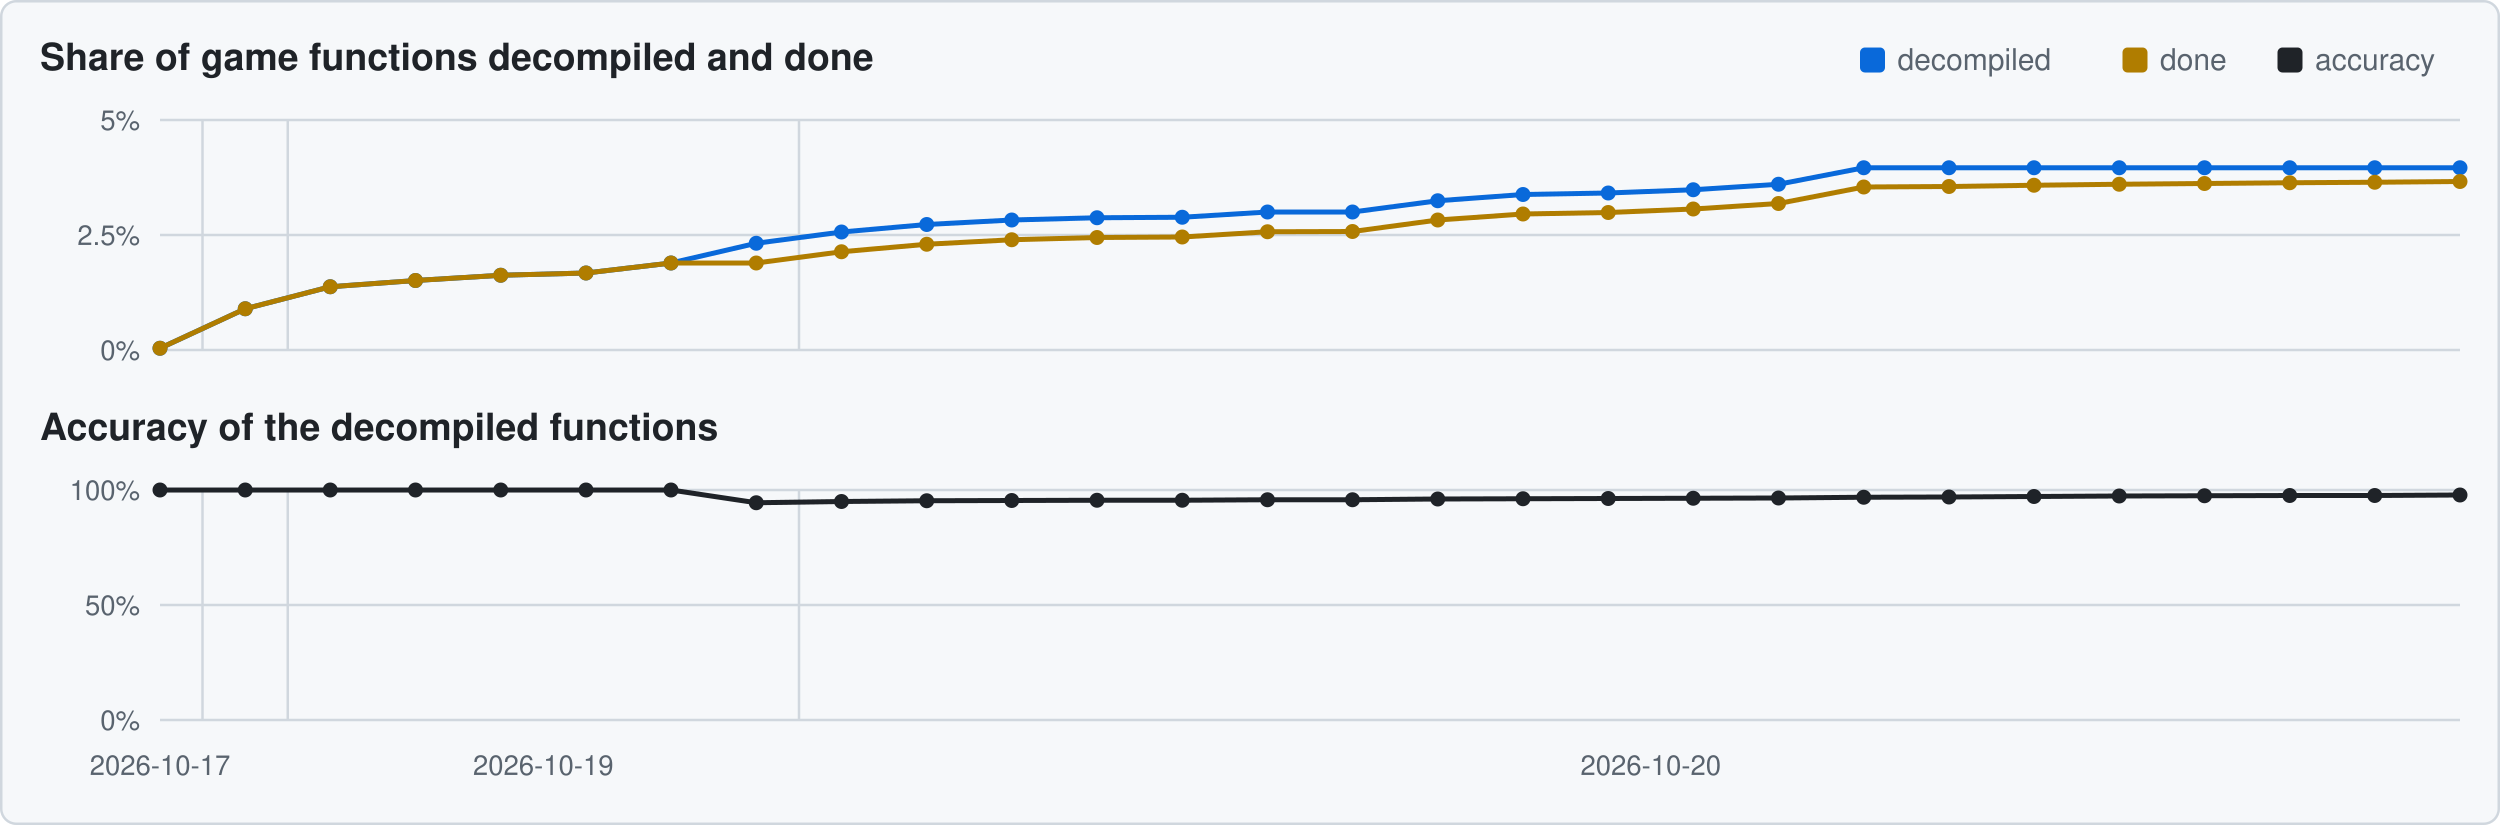
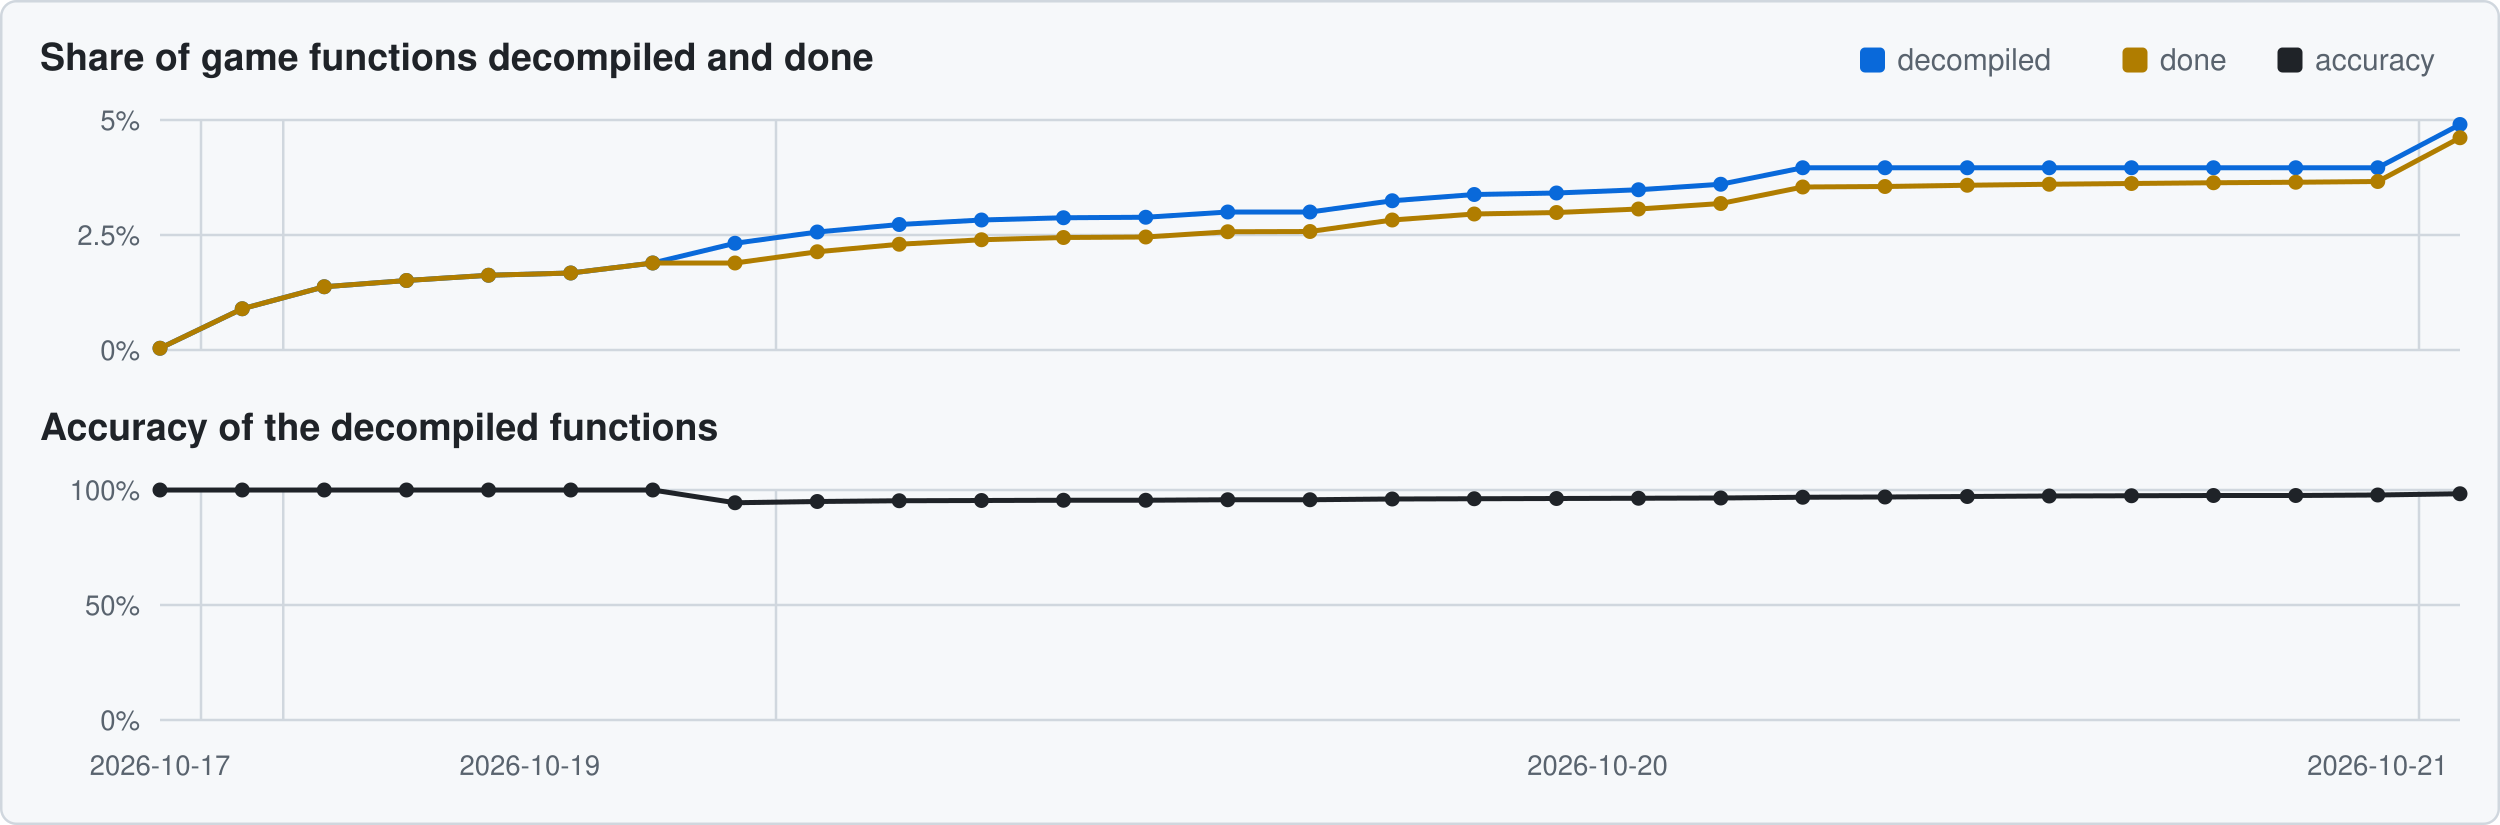
<svg xmlns="http://www.w3.org/2000/svg" viewBox="0 0 1000 330" width="1000" height="330">
  <rect x="0.5" y="0.5" width="999" height="329" rx="6" fill="#f6f8fa" stroke="#d0d7de" />
  <text x="16" y="28" font-family="Segoe UI,Helvetica,Arial,sans-serif" font-size="15" font-weight="600" fill="#1f2328">Share of game functions decompiled and done</text>
  <text x="16" y="176" font-family="Segoe UI,Helvetica,Arial,sans-serif" font-size="15" font-weight="600" fill="#1f2328">Accuracy of the decompiled functions</text>
  <rect x="911" y="19" width="10" height="10" rx="2" fill="#1f2328" />
  <text x="926" y="28" font-family="Segoe UI,Helvetica,Arial,sans-serif" font-size="12" fill="#59636e">accuracy</text>
  <rect x="849" y="19" width="10" height="10" rx="2" fill="#b07d00" />
  <text x="864" y="28" font-family="Segoe UI,Helvetica,Arial,sans-serif" font-size="12" fill="#59636e">done</text>
  <rect x="744" y="19" width="10" height="10" rx="2" fill="#0969da" />
  <text x="759" y="28" font-family="Segoe UI,Helvetica,Arial,sans-serif" font-size="12" fill="#59636e">decompiled</text>
  <line x1="64" y1="140.0" x2="984" y2="140.0" stroke="#d0d7de" stroke-width="1" />
  <text x="56" y="144.0" text-anchor="end" font-family="Segoe UI,Helvetica,Arial,sans-serif" font-size="11" fill="#59636e">0%</text>
  <line x1="64" y1="94.0" x2="984" y2="94.0" stroke="#d0d7de" stroke-width="1" />
  <text x="56" y="98.0" text-anchor="end" font-family="Segoe UI,Helvetica,Arial,sans-serif" font-size="11" fill="#59636e">2.5%</text>
  <line x1="64" y1="48.0" x2="984" y2="48.0" stroke="#d0d7de" stroke-width="1" />
  <text x="56" y="52.0" text-anchor="end" font-family="Segoe UI,Helvetica,Arial,sans-serif" font-size="11" fill="#59636e">5%</text>
-   <line x1="81.0" y1="48" x2="81.0" y2="140" stroke="#d0d7de" stroke-width="1" />
-   <line x1="115.1" y1="48" x2="115.1" y2="140" stroke="#d0d7de" stroke-width="1" />
-   <line x1="319.6" y1="48" x2="319.6" y2="140" stroke="#d0d7de" stroke-width="1" />
-   <polyline points="64.0,139.3 98.1,123.5 132.1,114.7 166.2,112.2 200.3,110.1 234.4,109.2 268.4,105.2 302.5,97.3 336.6,92.8 370.7,89.8 404.7,88.0 438.8,87.1 472.9,86.9 507.0,84.8 541.0,84.8 575.1,80.3 609.2,77.8 643.3,77.2 677.3,75.9 711.4,73.7 745.5,67.1 779.6,67.1 813.6,67.1 847.7,67.1 881.8,67.1 915.9,67.1 949.9,67.1 984.0,67.1" fill="none" stroke="#0969da" stroke-width="2" />
+   <line x1="80.4" y1="48" x2="80.4" y2="140" stroke="#d0d7de" stroke-width="1" />
+   <line x1="113.3" y1="48" x2="113.3" y2="140" stroke="#d0d7de" stroke-width="1" />
+   <line x1="310.4" y1="48" x2="310.4" y2="140" stroke="#d0d7de" stroke-width="1" />
+   <line x1="967.6" y1="48" x2="967.6" y2="140" stroke="#d0d7de" stroke-width="1" />
+   <polyline points="64.0,139.3 96.9,123.5 129.7,114.7 162.6,112.2 195.4,110.1 228.3,109.2 261.1,105.2 294.0,97.3 326.9,92.8 359.7,89.8 392.6,88.0 425.4,87.1 458.3,86.9 491.1,84.8 524.0,84.8 556.9,80.3 589.7,77.8 622.6,77.2 655.4,75.9 688.3,73.7 721.1,67.1 754.0,67.1 786.9,67.1 819.7,67.1 852.6,67.1 885.4,67.1 918.3,67.1 951.1,67.1 984.0,49.8" fill="none" stroke="#0969da" stroke-width="2" />
  <circle cx="64.0" cy="139.3" r="3.0" fill="#0969da" />
-   <circle cx="98.1" cy="123.5" r="3.0" fill="#0969da" />
-   <circle cx="132.1" cy="114.7" r="3.0" fill="#0969da" />
-   <circle cx="166.2" cy="112.2" r="3.0" fill="#0969da" />
-   <circle cx="200.3" cy="110.1" r="3.0" fill="#0969da" />
-   <circle cx="234.4" cy="109.2" r="3.0" fill="#0969da" />
-   <circle cx="268.4" cy="105.2" r="3.0" fill="#0969da" />
-   <circle cx="302.5" cy="97.3" r="3.0" fill="#0969da" />
-   <circle cx="336.6" cy="92.8" r="3.0" fill="#0969da" />
-   <circle cx="370.7" cy="89.8" r="3.0" fill="#0969da" />
-   <circle cx="404.7" cy="88.0" r="3.0" fill="#0969da" />
-   <circle cx="438.8" cy="87.1" r="3.0" fill="#0969da" />
-   <circle cx="472.9" cy="86.9" r="3.0" fill="#0969da" />
-   <circle cx="507.0" cy="84.8" r="3.0" fill="#0969da" />
-   <circle cx="541.0" cy="84.8" r="3.0" fill="#0969da" />
-   <circle cx="575.1" cy="80.3" r="3.0" fill="#0969da" />
-   <circle cx="609.2" cy="77.8" r="3.0" fill="#0969da" />
-   <circle cx="643.3" cy="77.2" r="3.0" fill="#0969da" />
-   <circle cx="677.3" cy="75.9" r="3.0" fill="#0969da" />
-   <circle cx="711.4" cy="73.7" r="3.0" fill="#0969da" />
-   <circle cx="745.5" cy="67.1" r="3.0" fill="#0969da" />
-   <circle cx="779.6" cy="67.1" r="3.0" fill="#0969da" />
-   <circle cx="813.6" cy="67.1" r="3.0" fill="#0969da" />
-   <circle cx="847.7" cy="67.1" r="3.0" fill="#0969da" />
-   <circle cx="881.8" cy="67.1" r="3.0" fill="#0969da" />
-   <circle cx="915.9" cy="67.1" r="3.0" fill="#0969da" />
-   <circle cx="949.9" cy="67.1" r="3.0" fill="#0969da" />
-   <circle cx="984.0" cy="67.1" r="3.0" fill="#0969da" />
-   <polyline points="64.0,139.3 98.1,123.5 132.1,114.7 166.2,112.2 200.3,110.1 234.4,109.2 268.4,105.2 302.5,105.2 336.6,100.7 370.7,97.7 404.7,95.9 438.8,95.0 472.9,94.8 507.0,92.7 541.0,92.6 575.1,88.0 609.2,85.6 643.3,85.0 677.3,83.6 711.4,81.4 745.5,74.8 779.6,74.6 813.6,74.1 847.7,73.7 881.8,73.4 915.9,73.1 949.9,72.9 984.0,72.6" fill="none" stroke="#b07d00" stroke-width="2" />
+   <circle cx="96.9" cy="123.5" r="3.0" fill="#0969da" />
+   <circle cx="129.7" cy="114.7" r="3.0" fill="#0969da" />
+   <circle cx="162.6" cy="112.2" r="3.0" fill="#0969da" />
+   <circle cx="195.4" cy="110.1" r="3.0" fill="#0969da" />
+   <circle cx="228.3" cy="109.2" r="3.0" fill="#0969da" />
+   <circle cx="261.1" cy="105.2" r="3.0" fill="#0969da" />
+   <circle cx="294.0" cy="97.3" r="3.0" fill="#0969da" />
+   <circle cx="326.9" cy="92.8" r="3.0" fill="#0969da" />
+   <circle cx="359.7" cy="89.8" r="3.0" fill="#0969da" />
+   <circle cx="392.6" cy="88.0" r="3.0" fill="#0969da" />
+   <circle cx="425.4" cy="87.1" r="3.0" fill="#0969da" />
+   <circle cx="458.3" cy="86.9" r="3.0" fill="#0969da" />
+   <circle cx="491.1" cy="84.8" r="3.0" fill="#0969da" />
+   <circle cx="524.0" cy="84.8" r="3.0" fill="#0969da" />
+   <circle cx="556.9" cy="80.3" r="3.0" fill="#0969da" />
+   <circle cx="589.7" cy="77.8" r="3.0" fill="#0969da" />
+   <circle cx="622.6" cy="77.2" r="3.0" fill="#0969da" />
+   <circle cx="655.4" cy="75.9" r="3.0" fill="#0969da" />
+   <circle cx="688.3" cy="73.7" r="3.0" fill="#0969da" />
+   <circle cx="721.1" cy="67.1" r="3.0" fill="#0969da" />
+   <circle cx="754.0" cy="67.1" r="3.0" fill="#0969da" />
+   <circle cx="786.9" cy="67.1" r="3.0" fill="#0969da" />
+   <circle cx="819.7" cy="67.1" r="3.0" fill="#0969da" />
+   <circle cx="852.6" cy="67.1" r="3.0" fill="#0969da" />
+   <circle cx="885.4" cy="67.1" r="3.0" fill="#0969da" />
+   <circle cx="918.3" cy="67.1" r="3.0" fill="#0969da" />
+   <circle cx="951.1" cy="67.1" r="3.0" fill="#0969da" />
+   <circle cx="984.0" cy="49.8" r="3.0" fill="#0969da" />
+   <polyline points="64.0,139.3 96.9,123.5 129.7,114.7 162.6,112.2 195.4,110.1 228.3,109.2 261.1,105.2 294.0,105.2 326.9,100.7 359.7,97.7 392.6,95.9 425.4,95.0 458.3,94.8 491.1,92.7 524.0,92.6 556.9,88.0 589.7,85.6 622.6,85.0 655.4,83.6 688.3,81.4 721.1,74.8 754.0,74.6 786.9,74.1 819.7,73.7 852.6,73.4 885.4,73.1 918.3,72.9 951.1,72.6 984.0,55.1" fill="none" stroke="#b07d00" stroke-width="2" />
  <circle cx="64.0" cy="139.3" r="3.0" fill="#b07d00" />
-   <circle cx="98.1" cy="123.5" r="3.0" fill="#b07d00" />
-   <circle cx="132.1" cy="114.7" r="3.0" fill="#b07d00" />
-   <circle cx="166.2" cy="112.2" r="3.0" fill="#b07d00" />
-   <circle cx="200.3" cy="110.1" r="3.0" fill="#b07d00" />
-   <circle cx="234.4" cy="109.2" r="3.0" fill="#b07d00" />
-   <circle cx="268.4" cy="105.2" r="3.0" fill="#b07d00" />
-   <circle cx="302.5" cy="105.2" r="3.0" fill="#b07d00" />
-   <circle cx="336.6" cy="100.7" r="3.0" fill="#b07d00" />
-   <circle cx="370.7" cy="97.7" r="3.0" fill="#b07d00" />
-   <circle cx="404.7" cy="95.9" r="3.0" fill="#b07d00" />
-   <circle cx="438.8" cy="95.0" r="3.0" fill="#b07d00" />
-   <circle cx="472.9" cy="94.8" r="3.0" fill="#b07d00" />
-   <circle cx="507.0" cy="92.7" r="3.0" fill="#b07d00" />
-   <circle cx="541.0" cy="92.6" r="3.0" fill="#b07d00" />
-   <circle cx="575.1" cy="88.0" r="3.0" fill="#b07d00" />
-   <circle cx="609.2" cy="85.6" r="3.0" fill="#b07d00" />
-   <circle cx="643.3" cy="85.0" r="3.0" fill="#b07d00" />
-   <circle cx="677.3" cy="83.6" r="3.0" fill="#b07d00" />
-   <circle cx="711.4" cy="81.4" r="3.0" fill="#b07d00" />
-   <circle cx="745.5" cy="74.8" r="3.0" fill="#b07d00" />
-   <circle cx="779.6" cy="74.6" r="3.0" fill="#b07d00" />
-   <circle cx="813.6" cy="74.1" r="3.0" fill="#b07d00" />
-   <circle cx="847.7" cy="73.7" r="3.0" fill="#b07d00" />
-   <circle cx="881.8" cy="73.4" r="3.0" fill="#b07d00" />
-   <circle cx="915.9" cy="73.1" r="3.0" fill="#b07d00" />
-   <circle cx="949.9" cy="72.9" r="3.0" fill="#b07d00" />
-   <circle cx="984.0" cy="72.6" r="3.0" fill="#b07d00" />
+   <circle cx="96.9" cy="123.5" r="3.0" fill="#b07d00" />
+   <circle cx="129.7" cy="114.7" r="3.0" fill="#b07d00" />
+   <circle cx="162.6" cy="112.2" r="3.0" fill="#b07d00" />
+   <circle cx="195.4" cy="110.1" r="3.0" fill="#b07d00" />
+   <circle cx="228.3" cy="109.2" r="3.0" fill="#b07d00" />
+   <circle cx="261.1" cy="105.2" r="3.0" fill="#b07d00" />
+   <circle cx="294.0" cy="105.2" r="3.0" fill="#b07d00" />
+   <circle cx="326.9" cy="100.7" r="3.0" fill="#b07d00" />
+   <circle cx="359.7" cy="97.7" r="3.0" fill="#b07d00" />
+   <circle cx="392.6" cy="95.9" r="3.0" fill="#b07d00" />
+   <circle cx="425.4" cy="95.0" r="3.0" fill="#b07d00" />
+   <circle cx="458.3" cy="94.8" r="3.0" fill="#b07d00" />
+   <circle cx="491.1" cy="92.7" r="3.0" fill="#b07d00" />
+   <circle cx="524.0" cy="92.6" r="3.0" fill="#b07d00" />
+   <circle cx="556.9" cy="88.0" r="3.0" fill="#b07d00" />
+   <circle cx="589.7" cy="85.6" r="3.0" fill="#b07d00" />
+   <circle cx="622.6" cy="85.0" r="3.0" fill="#b07d00" />
+   <circle cx="655.4" cy="83.6" r="3.0" fill="#b07d00" />
+   <circle cx="688.3" cy="81.4" r="3.0" fill="#b07d00" />
+   <circle cx="721.1" cy="74.8" r="3.0" fill="#b07d00" />
+   <circle cx="754.0" cy="74.6" r="3.0" fill="#b07d00" />
+   <circle cx="786.9" cy="74.1" r="3.0" fill="#b07d00" />
+   <circle cx="819.7" cy="73.7" r="3.0" fill="#b07d00" />
+   <circle cx="852.6" cy="73.4" r="3.0" fill="#b07d00" />
+   <circle cx="885.4" cy="73.1" r="3.0" fill="#b07d00" />
+   <circle cx="918.3" cy="72.9" r="3.0" fill="#b07d00" />
+   <circle cx="951.1" cy="72.6" r="3.0" fill="#b07d00" />
+   <circle cx="984.0" cy="55.1" r="3.0" fill="#b07d00" />
  <line x1="64" y1="288.0" x2="984" y2="288.0" stroke="#d0d7de" stroke-width="1" />
  <text x="56" y="292.0" text-anchor="end" font-family="Segoe UI,Helvetica,Arial,sans-serif" font-size="11" fill="#59636e">0%</text>
  <line x1="64" y1="242.0" x2="984" y2="242.0" stroke="#d0d7de" stroke-width="1" />
  <text x="56" y="246.0" text-anchor="end" font-family="Segoe UI,Helvetica,Arial,sans-serif" font-size="11" fill="#59636e">50%</text>
  <line x1="64" y1="196.0" x2="984" y2="196.0" stroke="#d0d7de" stroke-width="1" />
  <text x="56" y="200.0" text-anchor="end" font-family="Segoe UI,Helvetica,Arial,sans-serif" font-size="11" fill="#59636e">100%</text>
-   <line x1="81.0" y1="196" x2="81.0" y2="288" stroke="#d0d7de" stroke-width="1" />
-   <line x1="115.1" y1="196" x2="115.1" y2="288" stroke="#d0d7de" stroke-width="1" />
-   <line x1="319.6" y1="196" x2="319.6" y2="288" stroke="#d0d7de" stroke-width="1" />
-   <polyline points="64.0,196.0 98.1,196.0 132.1,196.0 166.2,196.0 200.3,196.0 234.4,196.0 268.4,196.0 302.5,201.1 336.6,200.6 370.7,200.3 404.7,200.2 438.8,200.1 472.9,200.1 507.0,199.9 541.0,199.9 575.1,199.6 609.2,199.5 643.3,199.4 677.3,199.3 711.4,199.2 745.5,198.9 779.6,198.8 813.6,198.6 847.7,198.4 881.8,198.3 915.9,198.2 949.9,198.2 984.0,198.0" fill="none" stroke="#1f2328" stroke-width="2" />
+   <line x1="80.4" y1="196" x2="80.4" y2="288" stroke="#d0d7de" stroke-width="1" />
+   <line x1="113.3" y1="196" x2="113.3" y2="288" stroke="#d0d7de" stroke-width="1" />
+   <line x1="310.4" y1="196" x2="310.4" y2="288" stroke="#d0d7de" stroke-width="1" />
+   <line x1="967.6" y1="196" x2="967.6" y2="288" stroke="#d0d7de" stroke-width="1" />
+   <polyline points="64.0,196.0 96.9,196.0 129.7,196.0 162.6,196.0 195.4,196.0 228.3,196.0 261.1,196.0 294.0,201.1 326.9,200.6 359.7,200.3 392.6,200.2 425.4,200.1 458.3,200.1 491.1,199.9 524.0,199.9 556.9,199.6 589.7,199.5 622.6,199.4 655.4,199.3 688.3,199.2 721.1,198.9 754.0,198.8 786.9,198.6 819.7,198.4 852.6,198.3 885.4,198.2 918.3,198.2 951.1,198.0 984.0,197.5" fill="none" stroke="#1f2328" stroke-width="2" />
  <circle cx="64.0" cy="196.0" r="3.0" fill="#1f2328" />
-   <circle cx="98.1" cy="196.0" r="3.0" fill="#1f2328" />
-   <circle cx="132.1" cy="196.0" r="3.0" fill="#1f2328" />
-   <circle cx="166.2" cy="196.0" r="3.0" fill="#1f2328" />
-   <circle cx="200.3" cy="196.0" r="3.0" fill="#1f2328" />
-   <circle cx="234.4" cy="196.0" r="3.0" fill="#1f2328" />
-   <circle cx="268.4" cy="196.0" r="3.0" fill="#1f2328" />
-   <circle cx="302.5" cy="201.1" r="3.0" fill="#1f2328" />
-   <circle cx="336.6" cy="200.6" r="3.0" fill="#1f2328" />
-   <circle cx="370.7" cy="200.3" r="3.0" fill="#1f2328" />
-   <circle cx="404.7" cy="200.2" r="3.0" fill="#1f2328" />
-   <circle cx="438.8" cy="200.1" r="3.0" fill="#1f2328" />
-   <circle cx="472.9" cy="200.1" r="3.0" fill="#1f2328" />
-   <circle cx="507.0" cy="199.9" r="3.0" fill="#1f2328" />
-   <circle cx="541.0" cy="199.9" r="3.0" fill="#1f2328" />
-   <circle cx="575.1" cy="199.6" r="3.0" fill="#1f2328" />
-   <circle cx="609.2" cy="199.5" r="3.0" fill="#1f2328" />
-   <circle cx="643.3" cy="199.4" r="3.0" fill="#1f2328" />
-   <circle cx="677.3" cy="199.3" r="3.0" fill="#1f2328" />
-   <circle cx="711.4" cy="199.2" r="3.0" fill="#1f2328" />
-   <circle cx="745.5" cy="198.9" r="3.0" fill="#1f2328" />
-   <circle cx="779.6" cy="198.8" r="3.0" fill="#1f2328" />
-   <circle cx="813.6" cy="198.6" r="3.0" fill="#1f2328" />
-   <circle cx="847.7" cy="198.4" r="3.0" fill="#1f2328" />
-   <circle cx="881.8" cy="198.3" r="3.0" fill="#1f2328" />
-   <circle cx="915.9" cy="198.2" r="3.0" fill="#1f2328" />
-   <circle cx="949.9" cy="198.2" r="3.0" fill="#1f2328" />
-   <circle cx="984.0" cy="198.0" r="3.0" fill="#1f2328" />
+   <circle cx="96.9" cy="196.0" r="3.0" fill="#1f2328" />
+   <circle cx="129.7" cy="196.0" r="3.0" fill="#1f2328" />
+   <circle cx="162.6" cy="196.0" r="3.0" fill="#1f2328" />
+   <circle cx="195.4" cy="196.0" r="3.0" fill="#1f2328" />
+   <circle cx="228.3" cy="196.0" r="3.0" fill="#1f2328" />
+   <circle cx="261.1" cy="196.0" r="3.0" fill="#1f2328" />
+   <circle cx="294.0" cy="201.1" r="3.0" fill="#1f2328" />
+   <circle cx="326.9" cy="200.6" r="3.0" fill="#1f2328" />
+   <circle cx="359.7" cy="200.3" r="3.0" fill="#1f2328" />
+   <circle cx="392.6" cy="200.2" r="3.0" fill="#1f2328" />
+   <circle cx="425.4" cy="200.1" r="3.0" fill="#1f2328" />
+   <circle cx="458.3" cy="200.1" r="3.0" fill="#1f2328" />
+   <circle cx="491.1" cy="199.9" r="3.0" fill="#1f2328" />
+   <circle cx="524.0" cy="199.9" r="3.0" fill="#1f2328" />
+   <circle cx="556.9" cy="199.6" r="3.0" fill="#1f2328" />
+   <circle cx="589.7" cy="199.5" r="3.0" fill="#1f2328" />
+   <circle cx="622.6" cy="199.4" r="3.0" fill="#1f2328" />
+   <circle cx="655.4" cy="199.3" r="3.0" fill="#1f2328" />
+   <circle cx="688.3" cy="199.2" r="3.0" fill="#1f2328" />
+   <circle cx="721.1" cy="198.9" r="3.0" fill="#1f2328" />
+   <circle cx="754.0" cy="198.8" r="3.0" fill="#1f2328" />
+   <circle cx="786.9" cy="198.6" r="3.0" fill="#1f2328" />
+   <circle cx="819.7" cy="198.4" r="3.0" fill="#1f2328" />
+   <circle cx="852.6" cy="198.3" r="3.0" fill="#1f2328" />
+   <circle cx="885.4" cy="198.2" r="3.0" fill="#1f2328" />
+   <circle cx="918.3" cy="198.2" r="3.0" fill="#1f2328" />
+   <circle cx="951.1" cy="198.0" r="3.0" fill="#1f2328" />
+   <circle cx="984.0" cy="197.5" r="3.0" fill="#1f2328" />
  <text x="64.0" y="310" text-anchor="middle" font-family="Segoe UI,Helvetica,Arial,sans-serif" font-size="11" fill="#59636e">2026-10-17</text>
-   <text x="217.3" y="310" text-anchor="middle" font-family="Segoe UI,Helvetica,Arial,sans-serif" font-size="11" fill="#59636e">2026-10-19</text>
-   <text x="660.3" y="310" text-anchor="middle" font-family="Segoe UI,Helvetica,Arial,sans-serif" font-size="11" fill="#59636e">2026-10-20</text>
+   <text x="211.9" y="310" text-anchor="middle" font-family="Segoe UI,Helvetica,Arial,sans-serif" font-size="11" fill="#59636e">2026-10-19</text>
+   <text x="639.0" y="310" text-anchor="middle" font-family="Segoe UI,Helvetica,Arial,sans-serif" font-size="11" fill="#59636e">2026-10-20</text>
+   <text x="951.0" y="310" text-anchor="middle" font-family="Segoe UI,Helvetica,Arial,sans-serif" font-size="11" fill="#59636e">2026-10-21</text>
</svg>
